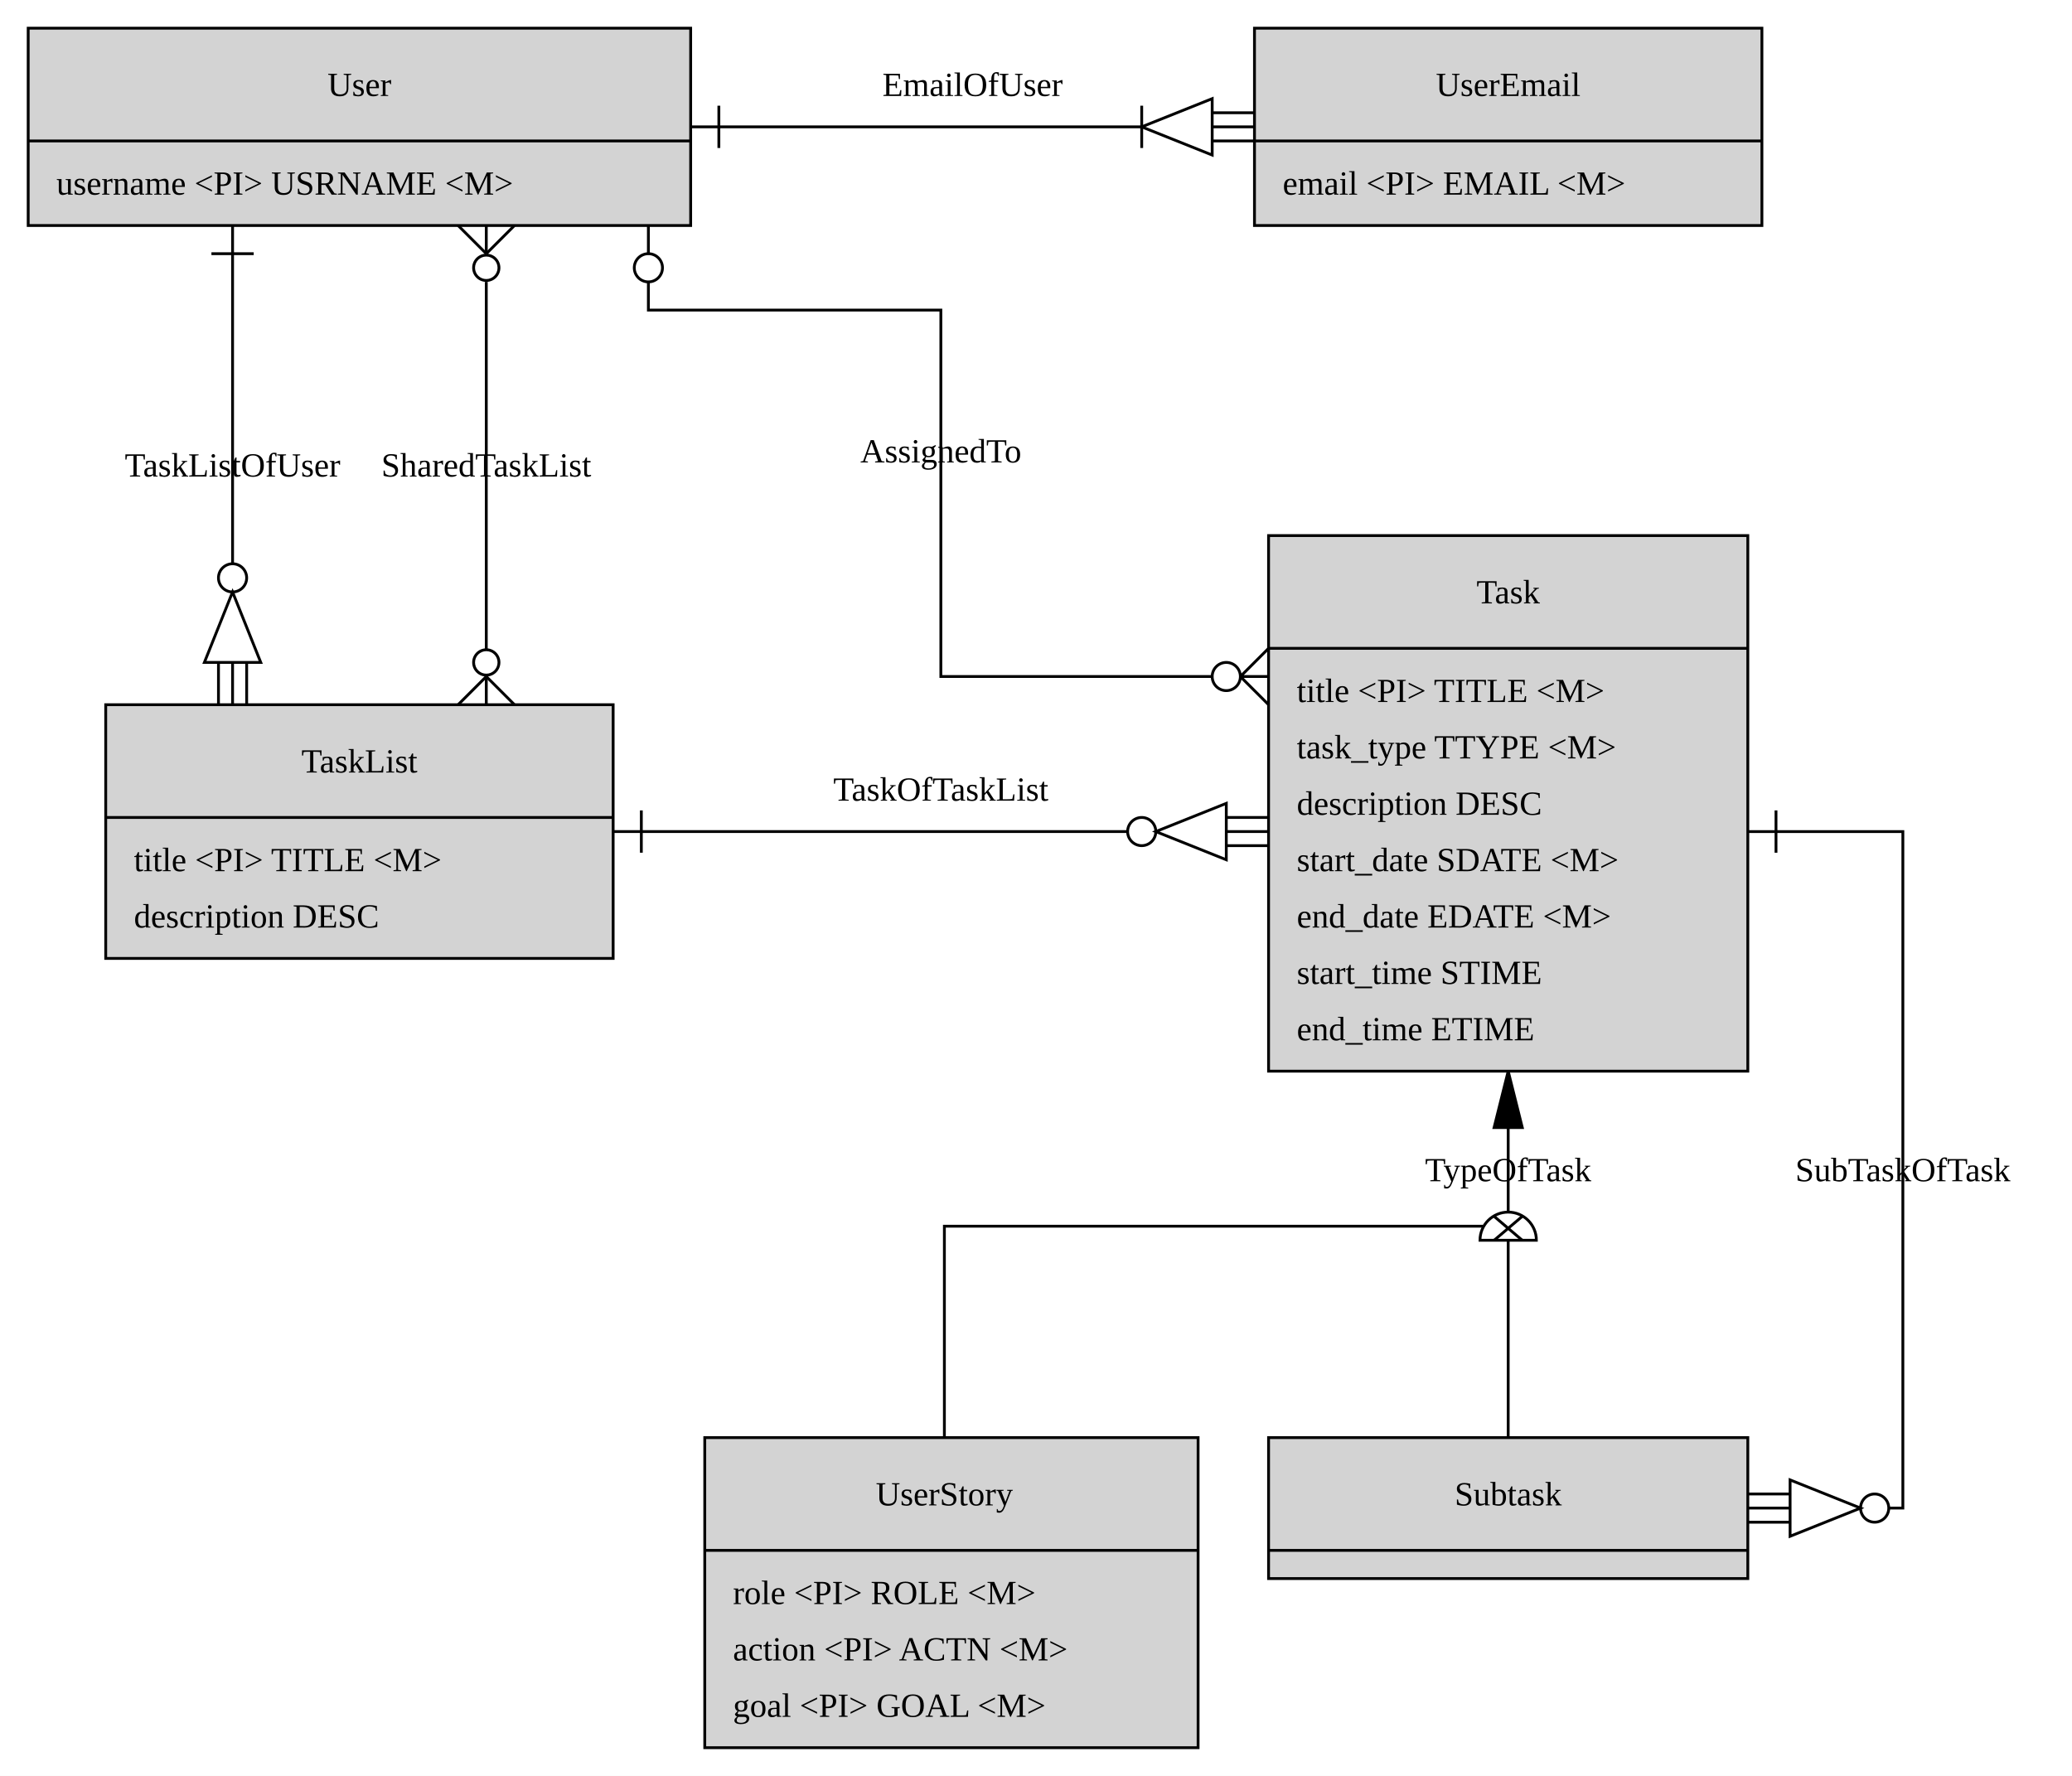
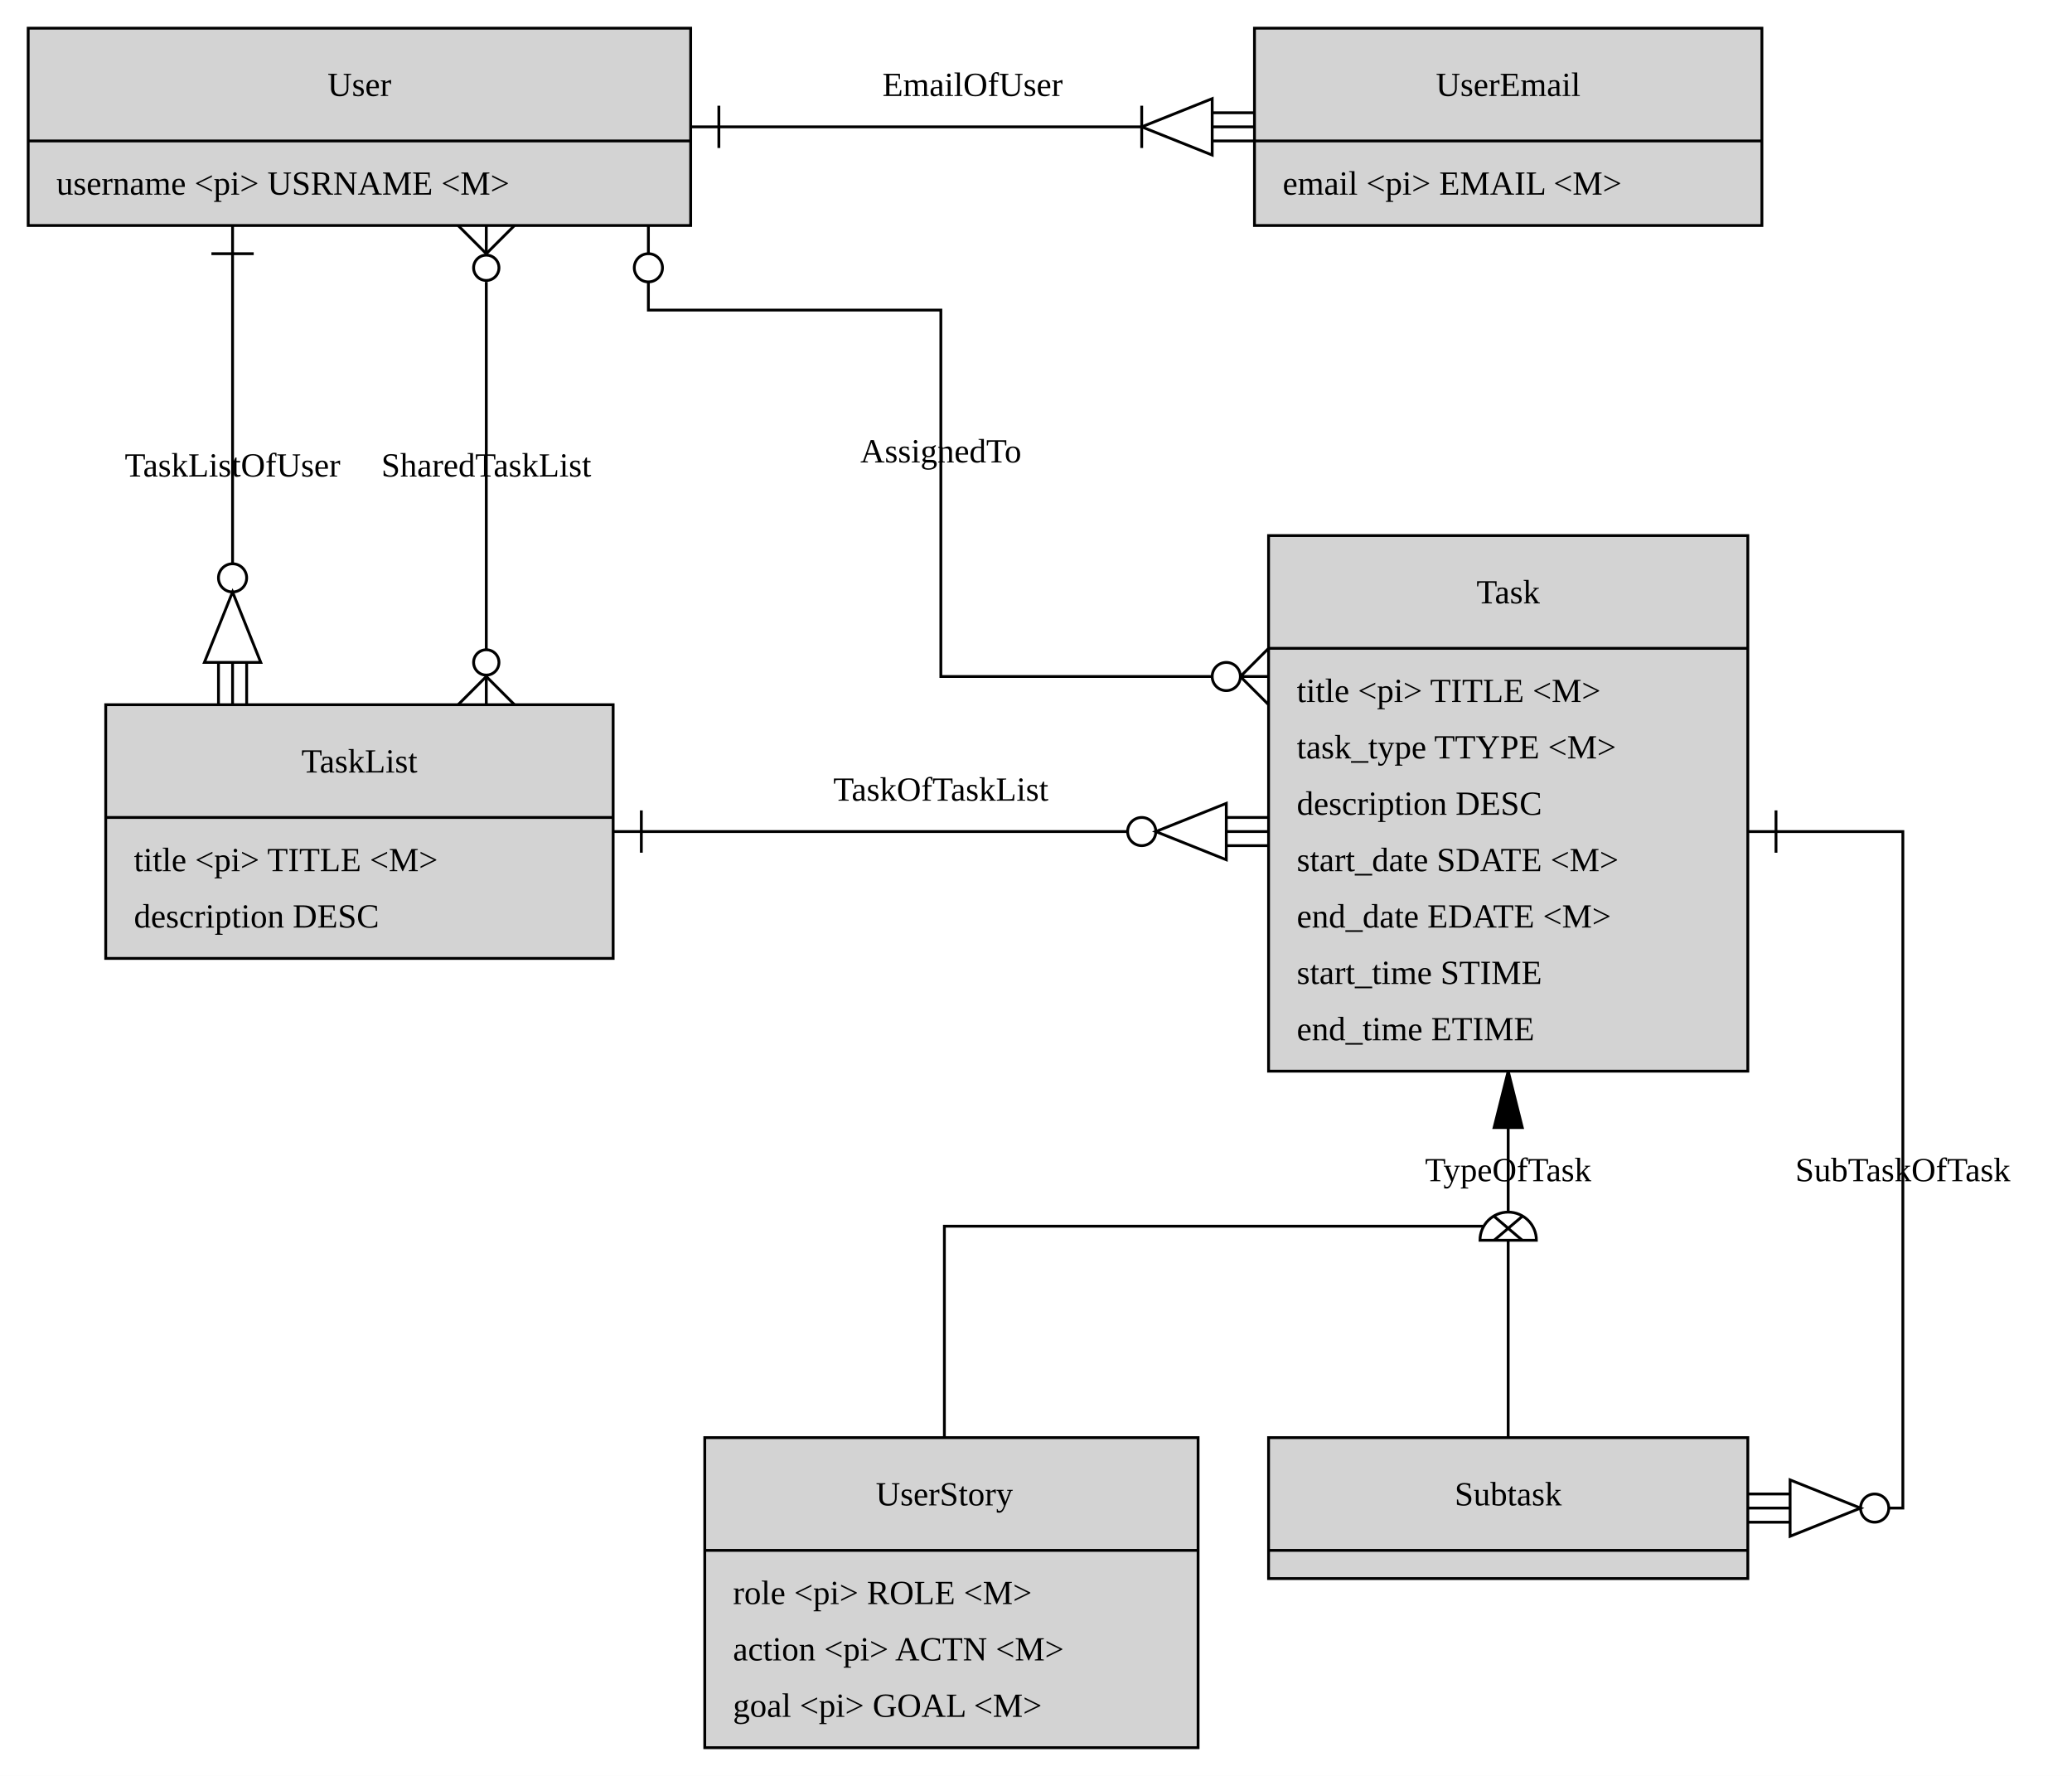
<svg xmlns="http://www.w3.org/2000/svg" width="735" height="630">
  <rect id="bg" width="100%" height="100%" x="0" y="0" rx="0" ry="0" fill="white" />
  <g class="entity" id="User">
    <path d="M10 10 L245 10 L245 50 L10 50 Z M10 50 L10 80 L245 80 L245 50 Z" fill="lightgrey" stroke-width="1" stroke="black" />
    <g class="entity-text" fill="black">
      <text x="127.5" y="30" dominant-baseline="central" text-anchor="middle">User</text>
-       <text x="20" y="65" dominant-baseline="central">username &lt;PI&gt; USRNAME &lt;M&gt;</text>
+       <text x="20" y="65" dominant-baseline="central">username &lt;pi&gt; USRNAME &lt;M&gt;</text>
    </g>
  </g>
  <g class="entity" id="UserEmail" transform="translate(435)">
    <path d="M10 10 L190 10 L190 50 L10 50 Z M10 50 L10 80 L190 80 L190 50 Z" fill="lightgrey" stroke-width="1" stroke="black" />
    <g class="entity-text" fill="black">
      <text x="100" y="30" dominant-baseline="central" text-anchor="middle">UserEmail</text>
-       <text x="20" y="65" dominant-baseline="central">email &lt;PI&gt; EMAIL &lt;M&gt;</text>
+       <text x="20" y="65" dominant-baseline="central">email &lt;pi&gt; EMAIL &lt;M&gt;</text>
    </g>
  </g>
  <g class="entity" id="TaskList" transform="translate(27.5, 240)">
    <path d="M10 10 L190 10 L190 50 L10 50 Z M10 50 L10 100 L190 100 L190 50 Z" fill="lightgrey" stroke-width="1" stroke="black" />
    <g class="entity-text" fill="black">
      <text x="100" y="30" dominant-baseline="central" text-anchor="middle">TaskList</text>
-       <text x="20" y="65" dominant-baseline="central">title &lt;PI&gt; TITLE &lt;M&gt;</text>
+       <text x="20" y="65" dominant-baseline="central">title &lt;pi&gt; TITLE &lt;M&gt;</text>
      <text x="20" y="85" dominant-baseline="central">description DESC</text>
    </g>
  </g>
  <g class="entity" id="Task" transform="translate(440, 180)">
    <path d="M10 10 L180 10 L180 50 L10 50 Z M10 50 L10 200 L180 200 L180 50 Z" fill="lightgrey" stroke-width="1" stroke="black" />
    <g class="entity-text" fill="black">
      <text x="95" y="30" dominant-baseline="central" text-anchor="middle">Task</text>
-       <text x="20" y="65" dominant-baseline="central">title &lt;PI&gt; TITLE &lt;M&gt;</text>
+       <text x="20" y="65" dominant-baseline="central">title &lt;pi&gt; TITLE &lt;M&gt;</text>
      <text x="20" y="85" dominant-baseline="central">task_type TTYPE &lt;M&gt;</text>
      <text x="20" y="105" dominant-baseline="central">description DESC</text>
      <text x="20" y="125" dominant-baseline="central">start_date SDATE &lt;M&gt;</text>
      <text x="20" y="145" dominant-baseline="central">end_date EDATE &lt;M&gt;</text>
      <text x="20" y="165" dominant-baseline="central">start_time STIME</text>
      <text x="20" y="185" dominant-baseline="central">end_time ETIME</text>
    </g>
  </g>
  <g class="entity" id="SubTask" transform="translate(440, 500)">
    <path d="M10 10 L180 10 L180 50 L10 50 Z M10 50 L10 60 L180 60 L180 50 Z" fill="lightgrey" stroke-width="1" stroke="black" />
    <g class="entity-text" fill="black">
      <text x="95" y="30" dominant-baseline="central" text-anchor="middle">Subtask</text>
    </g>
  </g>
  <g class="entity" id="UserStory" transform="translate(240, 500)">
    <path d="M10 10 L185 10 L185 50 L10 50 Z M10 50 L10 120 L185 120 L185 50 Z" fill="lightgrey" stroke-width="1" stroke="black" />
    <g class="entity-text" fill="black">
      <text x="95" y="30" dominant-baseline="central" text-anchor="middle">UserStory</text>
-       <text x="20" y="65" dominant-baseline="central">role &lt;PI&gt; ROLE &lt;M&gt;</text>
-       <text x="20" y="85" dominant-baseline="central">action &lt;PI&gt; ACTN &lt;M&gt;</text>
-       <text x="20" y="105" dominant-baseline="central">goal &lt;PI&gt; GOAL &lt;M&gt;</text>
+       <text x="20" y="65" dominant-baseline="central">role &lt;pi&gt; ROLE &lt;M&gt;</text>
+       <text x="20" y="85" dominant-baseline="central">action &lt;pi&gt; ACTN &lt;M&gt;</text>
+       <text x="20" y="105" dominant-baseline="central">goal &lt;pi&gt; GOAL &lt;M&gt;</text>
    </g>
  </g>
  <g class="relationship" id="EmailOfUser" stroke-width="1" stroke="black" fill="none">
    <line x1="255" y1="37.5" x2="255" y2="52.5" />
    <line x1="245" y1="45" x2="405" y2="45" />
    <line x1="405" y1="37.5" x2="405" y2="52.5" />
    <polygon points="430,35 430,55 405,45" />
    <line x1="430" y1="40" x2="445" y2="40" />
    <line x1="430" y1="45" x2="445" y2="45" />
    <line x1="430" y1="50" x2="445" y2="50" />
    <text x="345" y="30" fill="black" stroke="none" dominant-baseline="central" text-anchor="middle">EmailOfUser</text>
  </g>
  <g class="relationship" id="TaskListOfUser" stroke-width="1" stroke="black" fill="none">
    <line x1="75" y1="90" x2="90" y2="90" />
    <line x1="82.5" y1="80" x2="82.5" y2="200" />
    <circle r="5" cx="82.5" cy="205" />
    <polygon points="72.5,235 92.5,235 82.5,210" />
    <line x1="77.5" y1="235" x2="77.5" y2="250" />
    <line x1="82.5" y1="235" x2="82.5" y2="250" />
    <line x1="87.5" y1="235" x2="87.5" y2="250" />
    <text x="82.5" y="165" fill="black" stroke="none" dominant-baseline="central" text-anchor="middle">TaskListOfUser</text>
  </g>
  <g class="relationship" id="SharedTaskList">
    <line x1="162.5" y1="80" x2="172.5" y2="90" stroke-width="1" stroke="black" />
    <line x1="172.5" y1="80" x2="172.5" y2="90" stroke-width="1" stroke="black" />
    <line x1="182.5" y1="80" x2="172.5" y2="90" stroke-width="1" stroke="black" />
    <circle r="5" cx="172.5" cy="95" />
    <circle r="4" cx="172.5" cy="95" fill="white" />
    <line x1="172.5" y1="100" x2="172.5" y2="239" stroke-width="1" stroke="black" />
    <circle r="5" cx="172.5" cy="235" />
    <circle r="4" cx="172.5" cy="235" fill="white" />
    <line x1="172.5" y1="240" x2="162.5" y2="250" stroke-width="1" stroke="black" />
    <line x1="172.5" y1="240" x2="172.5" y2="250" stroke-width="1" stroke="black" />
    <line x1="172.5" y1="240" x2="182.5" y2="250" stroke-width="1" stroke="black" />
    <text x="172.5" y="165" fill="black" dominant-baseline="central" text-anchor="middle">SharedTaskList</text>
  </g>
  <g class="relationship" id="TaskOfTaskList" stroke-width="1" stroke="black" fill="none">
    <line x1="227.5" y1="287.5" x2="227.5" y2="302.5" />
    <line x1="217.5" y1="295" x2="400" y2="295" />
    <circle r="5" cx="405" cy="295" />
    <polygon points="435,285 435,305 410,295" />
    <line x1="435" y1="290" x2="450" y2="290" />
    <line x1="435" y1="295" x2="450" y2="295" />
    <line x1="435" y1="300" x2="450" y2="300" />
    <text x="333.75" y="280" fill="black" stroke="none" dominant-baseline="central" text-anchor="middle">TaskOfTaskList</text>
  </g>
  <g class="relationship" id="AssignedTo">
    <path d="M230 80 L230 90 A5 5, 0, 0 0, 230 100 M230 90 A5 5, 0, 0 1, 230 100 L230 110 L333.75 110 L333.75 240 L430 240 A5 5, 0, 1 0, 435 235 M430 240 A5 5, 0, 0 1, 435 235 M440 240 L450 240 M440 240 L450 230 M440 240 L450 250" fill="none" stroke-width="1" stroke="black" />
    <text x="333.75" y="160" fill="black" dominant-baseline="central" text-anchor="middle">AssignedTo</text>
  </g>
  <g class="relationship" id="SubTaskOfTask" stroke-width="1" stroke="black" fill="none">
    <path d="M620 295 L630 295 M630 287.5 L630 302.5 M630 295 L675 295 L675 535 L670 535 M665 530 a5 5, 0, 1 0, 5 5 m-5 -5 a5 5, 0, 0 1, 5 5 M660 535 L635 525 L635 545 Z M635.5 530 L620 530 M635.5 535 L620 535 M635.5 540 L620 540" />
    <text x="675" y="415" fill="black" stroke="none" dominant-baseline="central" text-anchor="middle">SubTaskOfTask</text>
  </g>
  <g class="subtype" id="TypeOfTask" stroke-width="1" stroke="black" fill="none">
    <polygon points="535,380 530,400 540,400" fill="black" />
    <line x1="535" y1="400" x2="535" y2="430" />
    <path d="M525 440 a1 1, 0, 0 1, 20 0 Z" />
    <path d="M530 431.5 l10 8.5 M540 431.5 l-10 8.5" />
    <line x1="535" y1="440" x2="535" y2="510" />
    <path d="M335 510 L335 435 L526 435" />
    <text x="535" y="415" fill="black" stroke="none" dominant-baseline="central" text-anchor="middle">TypeOfTask</text>
  </g>
</svg>
